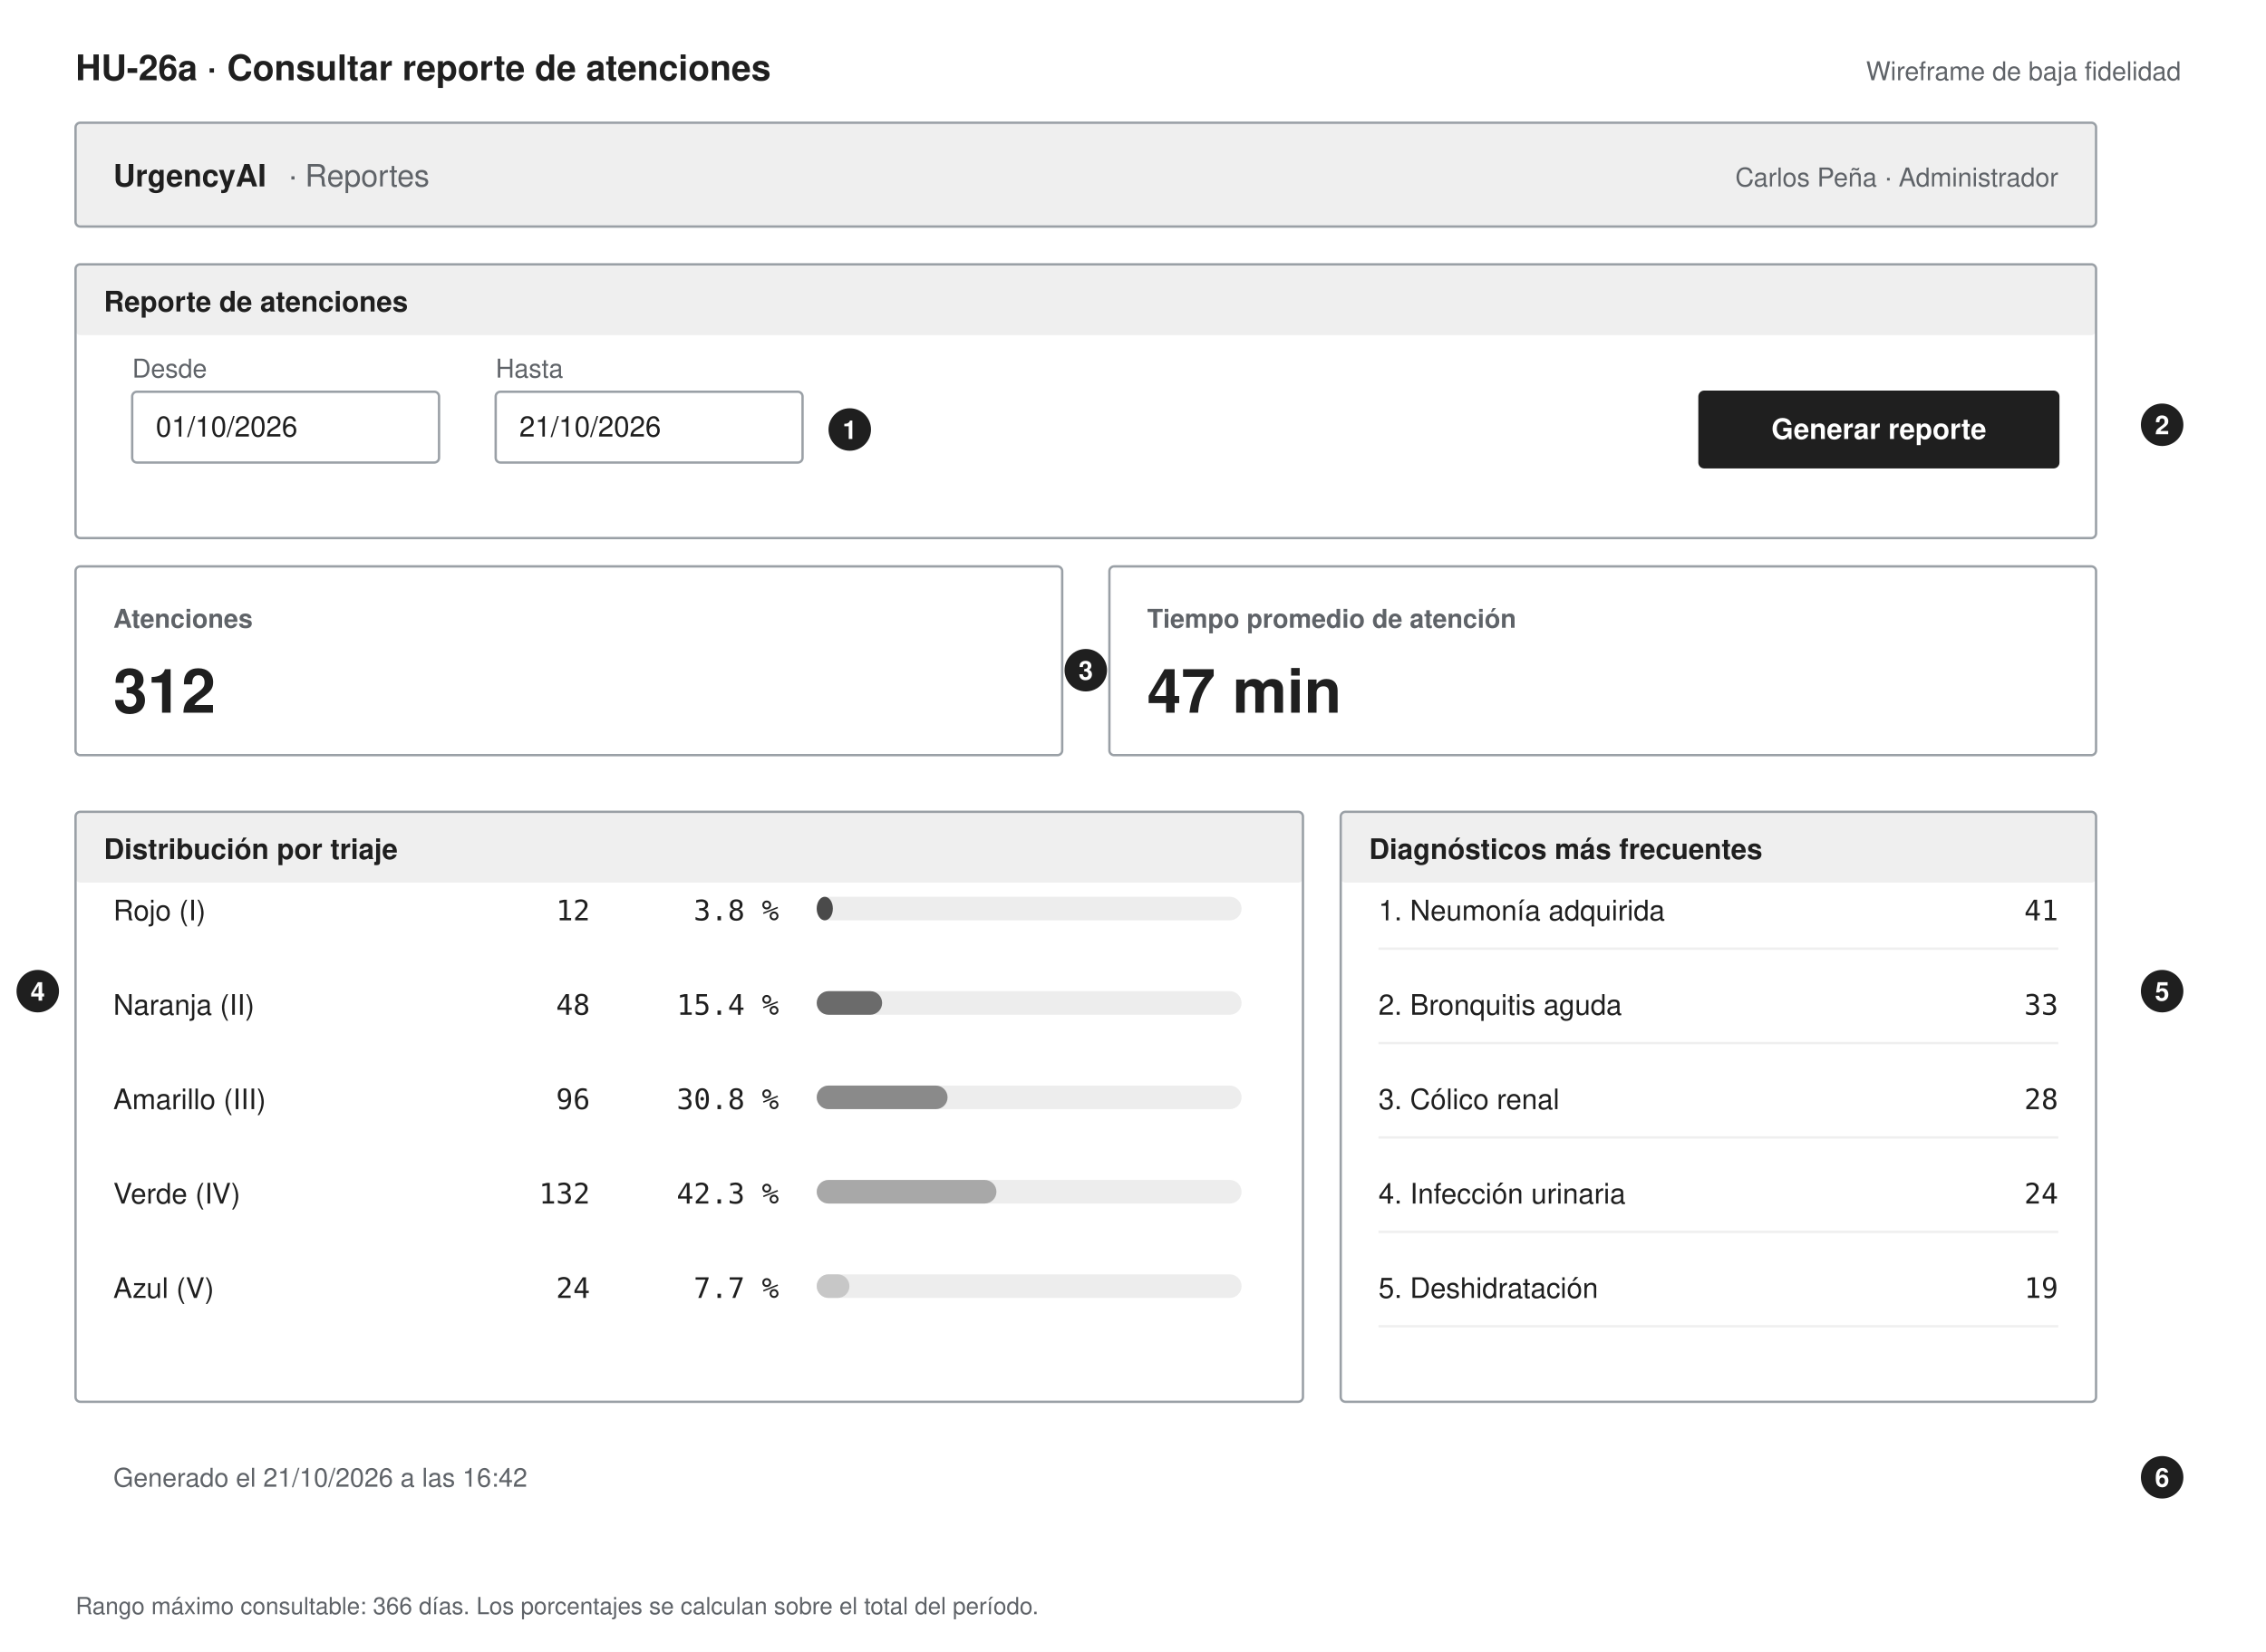
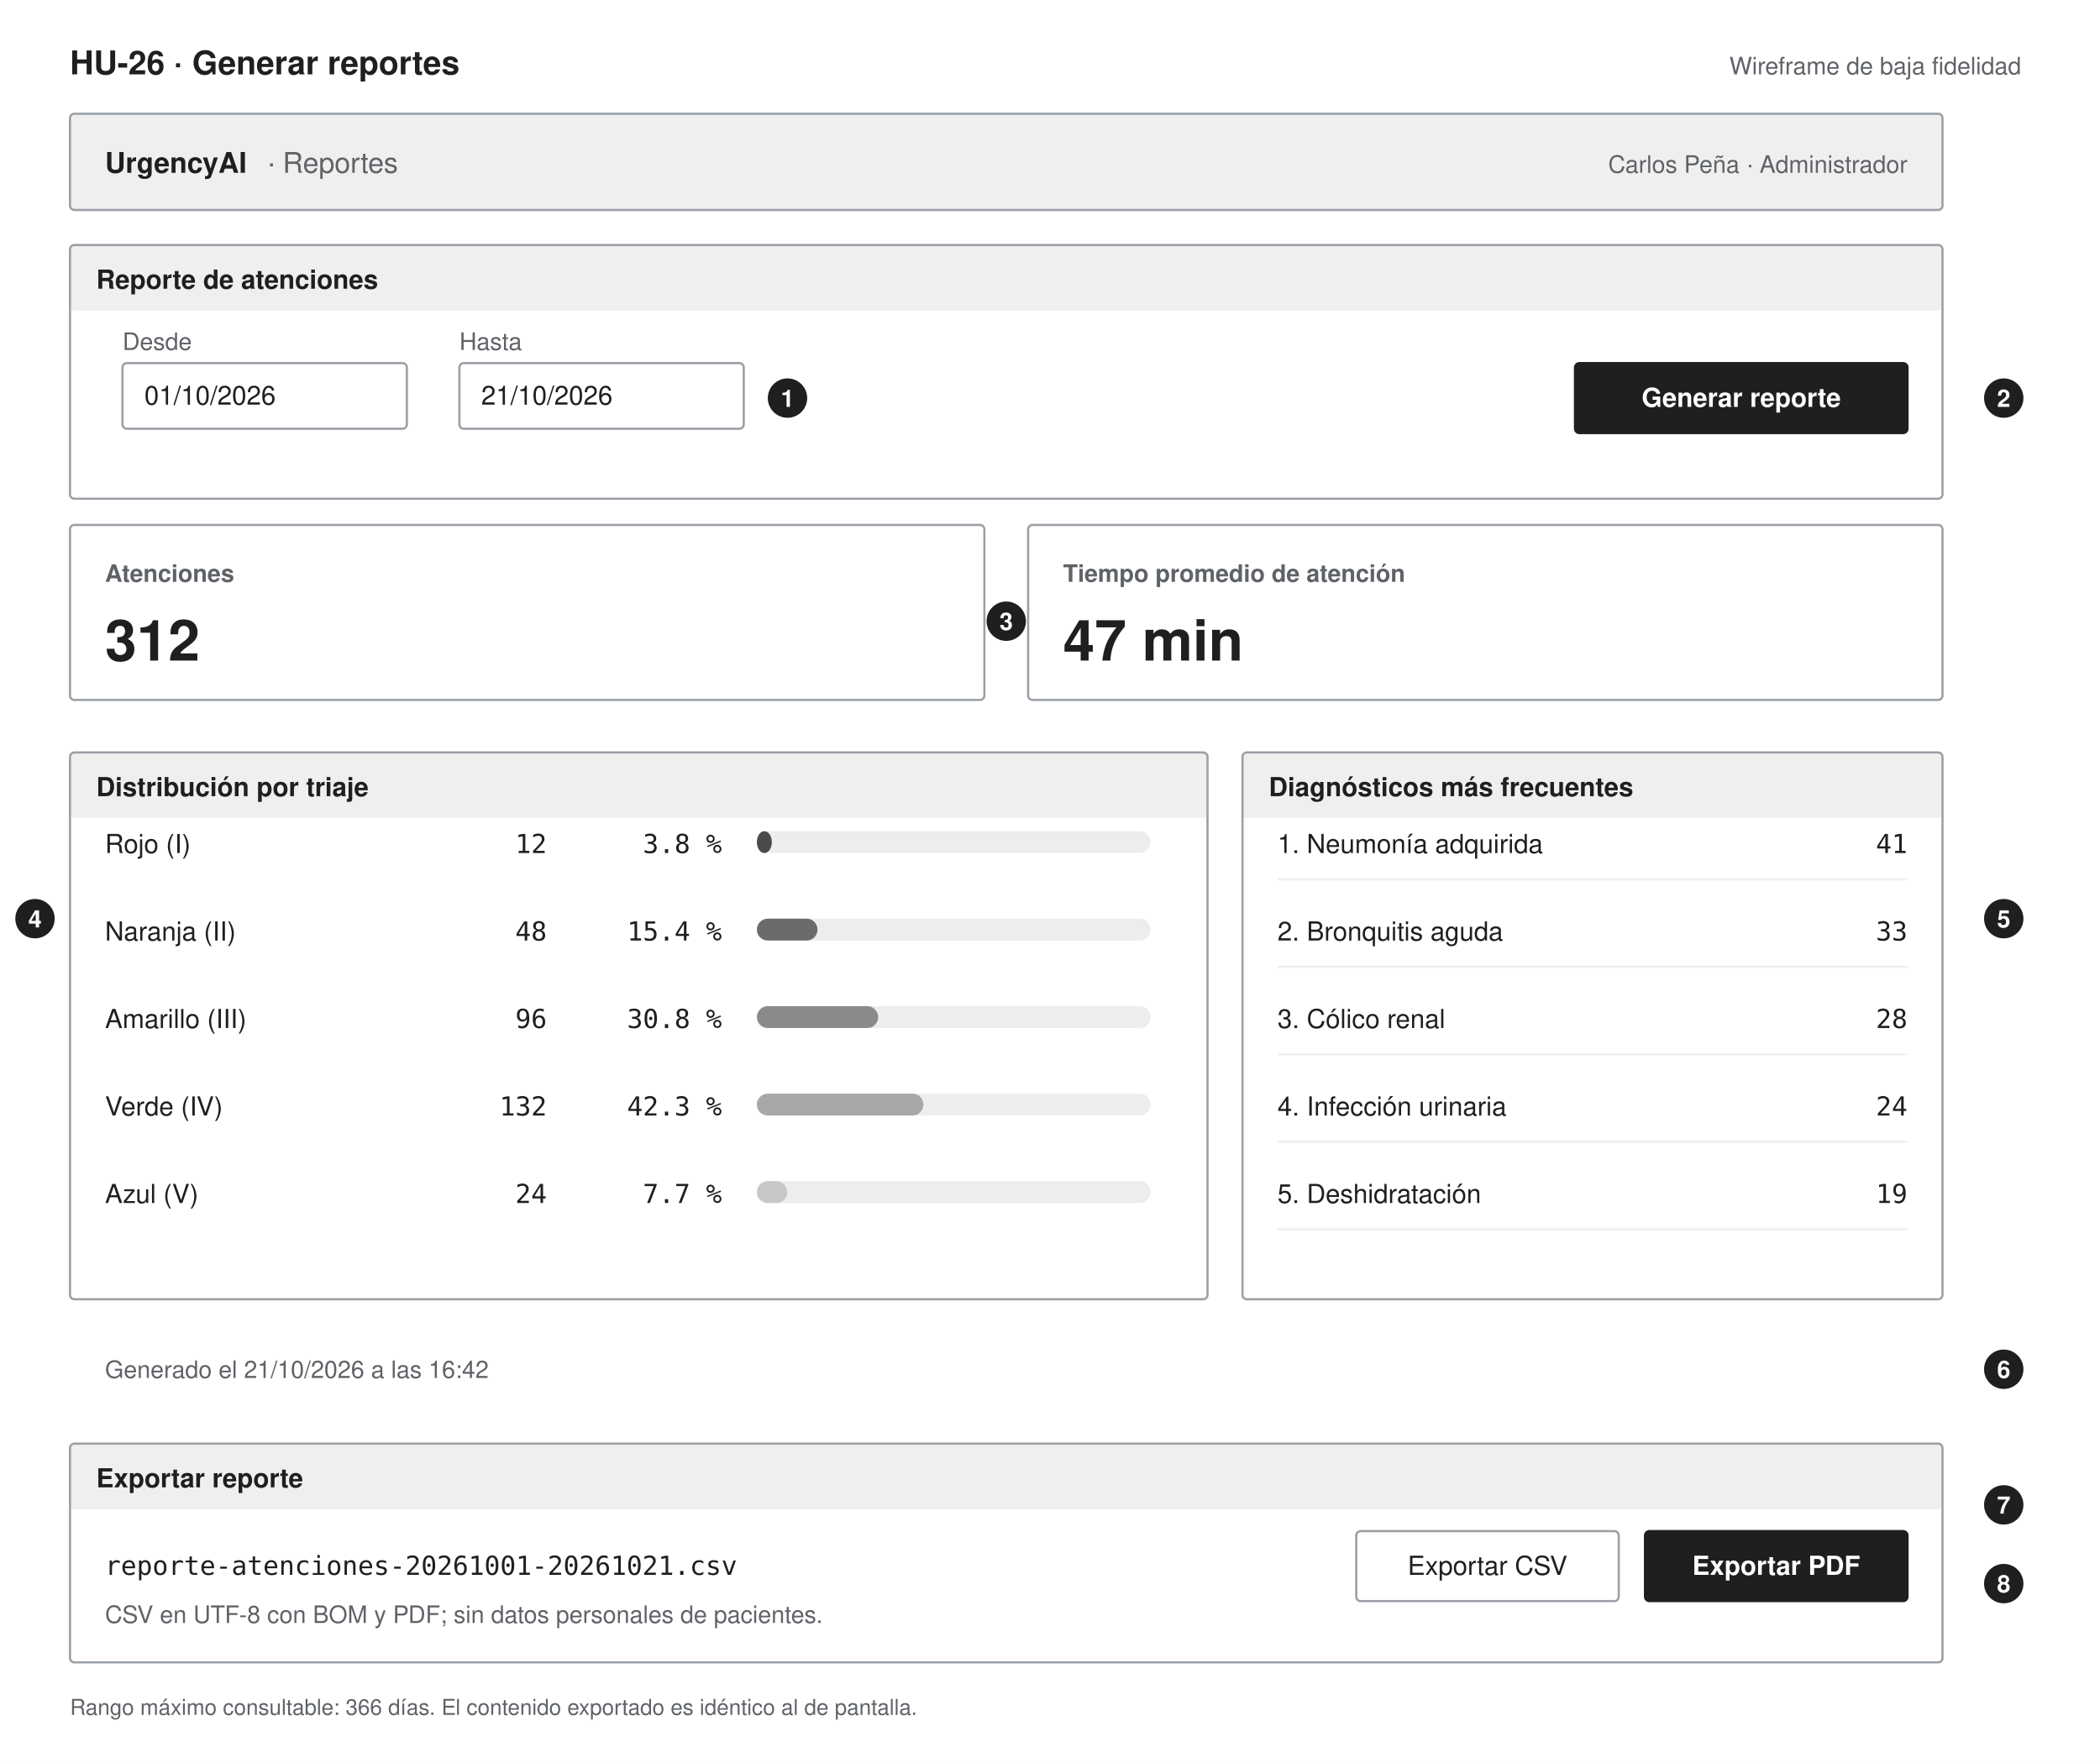
- <svg xmlns="http://www.w3.org/2000/svg" width="960" height="700" viewBox="0 0 960 700" role="img">
-   <rect width="960" height="700" fill="#FFFFFF" />
-   <text x="32" y="34" font-family="Helvetica Neue,Helvetica,Arial,sans-serif" font-size="15" font-weight="600" text-anchor="start" fill="#1F1F1F">HU-26a · Consultar reporte de atenciones</text>
+ <svg xmlns="http://www.w3.org/2000/svg" width="960" height="806" viewBox="0 0 960 806" role="img">
+   <rect width="960" height="806" fill="#FFFFFF" />
+   <text x="32" y="34" font-family="Helvetica Neue,Helvetica,Arial,sans-serif" font-size="15" font-weight="600" text-anchor="start" fill="#1F1F1F">HU-26 · Generar reportes</text>
  <text x="924" y="34" font-family="Helvetica Neue,Helvetica,Arial,sans-serif" font-size="11" font-weight="normal" text-anchor="end" fill="#5F6368">Wireframe de baja fidelidad</text>
  <rect x="32" y="52" width="856" height="44" rx="2" fill="#EFEFEF" stroke="#9AA0A6" stroke-width="1" />
  <text x="48" y="79" font-family="Helvetica Neue,Helvetica,Arial,sans-serif" font-size="13" font-weight="700" text-anchor="start" fill="#1F1F1F">UrgencyAI</text>
  <text x="122" y="79" font-family="Helvetica Neue,Helvetica,Arial,sans-serif" font-size="13" font-weight="normal" text-anchor="start" fill="#5F6368">· Reportes</text>
  <text x="872" y="79" font-family="Helvetica Neue,Helvetica,Arial,sans-serif" font-size="11" font-weight="normal" text-anchor="end" fill="#5F6368">Carlos Peña · Administrador</text>
  <rect x="32" y="112" width="856" height="116" rx="2" fill="#FFFFFF" stroke="none" stroke-width="1" />
  <rect x="32" y="112" width="856" height="30" rx="2" fill="#EFEFEF" stroke="none" stroke-width="1" />
+   <rect x="32" y="112" width="856" height="116" rx="2" fill="none" stroke="#9AA0A6" stroke-width="1" />
  <text x="44" y="132" font-family="Helvetica Neue,Helvetica,Arial,sans-serif" font-size="12" font-weight="600" text-anchor="start" fill="#1F1F1F">Reporte de atenciones</text>
-   <rect x="32" y="112" width="856" height="116" rx="2" fill="none" stroke="#9AA0A6" stroke-width="1" />
  <text x="56" y="160" font-family="Helvetica Neue,Helvetica,Arial,sans-serif" font-size="11" font-weight="normal" text-anchor="start" fill="#5F6368">Desde</text>
  <rect x="56" y="166" width="130" height="30" rx="2" fill="#FFFFFF" stroke="#9AA0A6" stroke-width="1" />
  <text x="66" y="185.0" font-family="Helvetica Neue,Helvetica,Arial,sans-serif" font-size="12" font-weight="normal" text-anchor="start" fill="#1F1F1F">01/10/2026</text>
  <text x="210" y="160" font-family="Helvetica Neue,Helvetica,Arial,sans-serif" font-size="11" font-weight="normal" text-anchor="start" fill="#5F6368">Hasta</text>
  <rect x="210" y="166" width="130" height="30" rx="2" fill="#FFFFFF" stroke="#9AA0A6" stroke-width="1" />
  <text x="220" y="185.0" font-family="Helvetica Neue,Helvetica,Arial,sans-serif" font-size="12" font-weight="normal" text-anchor="start" fill="#1F1F1F">21/10/2026</text>
  <rect x="720" y="166" width="152" height="32" rx="2" fill="#1F1F1F" stroke="#1F1F1F" stroke-width="1" />
  <text x="796.0" y="186.0" font-family="Helvetica Neue,Helvetica,Arial,sans-serif" font-size="12" font-weight="600" text-anchor="middle" fill="#FFFFFF">Generar reporte</text>
  <circle cx="360" cy="182" r="9" fill="#1F1F1F" />
  <text x="360" y="186" font-family="Helvetica Neue,Helvetica,Arial,sans-serif" font-size="11" font-weight="700" text-anchor="middle" fill="#FFFFFF">1</text>
-   <circle cx="916" cy="180" r="9" fill="#1F1F1F" />
-   <text x="916" y="184" font-family="Helvetica Neue,Helvetica,Arial,sans-serif" font-size="11" font-weight="700" text-anchor="middle" fill="#FFFFFF">2</text>
+   <circle cx="916" cy="182" r="9" fill="#1F1F1F" />
+   <text x="916" y="186" font-family="Helvetica Neue,Helvetica,Arial,sans-serif" font-size="11" font-weight="700" text-anchor="middle" fill="#FFFFFF">2</text>
  <rect x="32" y="240" width="418" height="80" rx="2" fill="#FFFFFF" stroke="#9AA0A6" stroke-width="1" />
  <text x="48" y="266" font-family="Helvetica Neue,Helvetica,Arial,sans-serif" font-size="11" font-weight="600" text-anchor="start" fill="#5F6368">Atenciones</text>
  <text x="48" y="302" font-family="Helvetica Neue,Helvetica,Arial,sans-serif" font-size="26" font-weight="600" text-anchor="start" fill="#1F1F1F">312</text>
  <rect x="470" y="240" width="418" height="80" rx="2" fill="#FFFFFF" stroke="#9AA0A6" stroke-width="1" />
  <text x="486" y="266" font-family="Helvetica Neue,Helvetica,Arial,sans-serif" font-size="11" font-weight="600" text-anchor="start" fill="#5F6368">Tiempo promedio de atención</text>
  <text x="486" y="302" font-family="Helvetica Neue,Helvetica,Arial,sans-serif" font-size="26" font-weight="600" text-anchor="start" fill="#1F1F1F">47 min</text>
  <circle cx="460" cy="284" r="9" fill="#1F1F1F" />
  <text x="460" y="288" font-family="Helvetica Neue,Helvetica,Arial,sans-serif" font-size="11" font-weight="700" text-anchor="middle" fill="#FFFFFF">3</text>
  <rect x="32" y="344" width="520" height="250" rx="2" fill="#FFFFFF" stroke="none" stroke-width="1" />
  <rect x="32" y="344" width="520" height="30" rx="2" fill="#EFEFEF" stroke="none" stroke-width="1" />
+   <rect x="32" y="344" width="520" height="250" rx="2" fill="none" stroke="#9AA0A6" stroke-width="1" />
  <text x="44" y="364" font-family="Helvetica Neue,Helvetica,Arial,sans-serif" font-size="12" font-weight="600" text-anchor="start" fill="#1F1F1F">Distribución por triaje</text>
-   <rect x="32" y="344" width="520" height="250" rx="2" fill="none" stroke="#9AA0A6" stroke-width="1" />
  <text x="48" y="390" font-family="Helvetica Neue,Helvetica,Arial,sans-serif" font-size="12" font-weight="normal" text-anchor="start" fill="#1F1F1F">Rojo (I)</text>
  <text x="250" y="390" font-family="SF Mono,Menlo,Consolas,monospace" font-size="12" font-weight="normal" text-anchor="end" fill="#1F1F1F">12</text>
  <text x="330" y="390" font-family="SF Mono,Menlo,Consolas,monospace" font-size="12" font-weight="normal" text-anchor="end" fill="#1F1F1F">3.8 %</text>
  <rect x="346" y="380" width="180" height="10" rx="5" fill="#EDEDED" stroke="none" stroke-width="0" />
  <rect x="346" y="380" width="6.84" height="10" rx="5" fill="#4A4A4A" stroke="none" stroke-width="0" />
  <text x="48" y="430" font-family="Helvetica Neue,Helvetica,Arial,sans-serif" font-size="12" font-weight="normal" text-anchor="start" fill="#1F1F1F">Naranja (II)</text>
  <text x="250" y="430" font-family="SF Mono,Menlo,Consolas,monospace" font-size="12" font-weight="normal" text-anchor="end" fill="#1F1F1F">48</text>
  <text x="330" y="430" font-family="SF Mono,Menlo,Consolas,monospace" font-size="12" font-weight="normal" text-anchor="end" fill="#1F1F1F">15.4 %</text>
  <rect x="346" y="420" width="180" height="10" rx="5" fill="#EDEDED" stroke="none" stroke-width="0" />
  <rect x="346" y="420" width="27.72" height="10" rx="5" fill="#6B6B6B" stroke="none" stroke-width="0" />
  <text x="48" y="470" font-family="Helvetica Neue,Helvetica,Arial,sans-serif" font-size="12" font-weight="normal" text-anchor="start" fill="#1F1F1F">Amarillo (III)</text>
  <text x="250" y="470" font-family="SF Mono,Menlo,Consolas,monospace" font-size="12" font-weight="normal" text-anchor="end" fill="#1F1F1F">96</text>
  <text x="330" y="470" font-family="SF Mono,Menlo,Consolas,monospace" font-size="12" font-weight="normal" text-anchor="end" fill="#1F1F1F">30.8 %</text>
  <rect x="346" y="460" width="180" height="10" rx="5" fill="#EDEDED" stroke="none" stroke-width="0" />
  <rect x="346" y="460" width="55.44" height="10" rx="5" fill="#8A8A8A" stroke="none" stroke-width="0" />
  <text x="48" y="510" font-family="Helvetica Neue,Helvetica,Arial,sans-serif" font-size="12" font-weight="normal" text-anchor="start" fill="#1F1F1F">Verde (IV)</text>
  <text x="250" y="510" font-family="SF Mono,Menlo,Consolas,monospace" font-size="12" font-weight="normal" text-anchor="end" fill="#1F1F1F">132</text>
  <text x="330" y="510" font-family="SF Mono,Menlo,Consolas,monospace" font-size="12" font-weight="normal" text-anchor="end" fill="#1F1F1F">42.3 %</text>
  <rect x="346" y="500" width="180" height="10" rx="5" fill="#EDEDED" stroke="none" stroke-width="0" />
  <rect x="346" y="500" width="76.14" height="10" rx="5" fill="#A8A8A8" stroke="none" stroke-width="0" />
  <text x="48" y="550" font-family="Helvetica Neue,Helvetica,Arial,sans-serif" font-size="12" font-weight="normal" text-anchor="start" fill="#1F1F1F">Azul (V)</text>
  <text x="250" y="550" font-family="SF Mono,Menlo,Consolas,monospace" font-size="12" font-weight="normal" text-anchor="end" fill="#1F1F1F">24</text>
  <text x="330" y="550" font-family="SF Mono,Menlo,Consolas,monospace" font-size="12" font-weight="normal" text-anchor="end" fill="#1F1F1F">7.7 %</text>
  <rect x="346" y="540" width="180" height="10" rx="5" fill="#EDEDED" stroke="none" stroke-width="0" />
  <rect x="346" y="540" width="13.86" height="10" rx="5" fill="#C7C7C7" stroke="none" stroke-width="0" />
  <circle cx="16" cy="420" r="9" fill="#1F1F1F" />
  <text x="16" y="424" font-family="Helvetica Neue,Helvetica,Arial,sans-serif" font-size="11" font-weight="700" text-anchor="middle" fill="#FFFFFF">4</text>
  <rect x="568" y="344" width="320" height="250" rx="2" fill="#FFFFFF" stroke="none" stroke-width="1" />
  <rect x="568" y="344" width="320" height="30" rx="2" fill="#EFEFEF" stroke="none" stroke-width="1" />
+   <rect x="568" y="344" width="320" height="250" rx="2" fill="none" stroke="#9AA0A6" stroke-width="1" />
  <text x="580" y="364" font-family="Helvetica Neue,Helvetica,Arial,sans-serif" font-size="12" font-weight="600" text-anchor="start" fill="#1F1F1F">Diagnósticos más frecuentes</text>
-   <rect x="568" y="344" width="320" height="250" rx="2" fill="none" stroke="#9AA0A6" stroke-width="1" />
  <text x="584" y="390" font-family="Helvetica Neue,Helvetica,Arial,sans-serif" font-size="12" font-weight="normal" text-anchor="start" fill="#1F1F1F">1. Neumonía adquirida</text>
  <text x="872" y="390" font-family="SF Mono,Menlo,Consolas,monospace" font-size="12" font-weight="normal" text-anchor="end" fill="#1F1F1F">41</text>
  <line x1="584" y1="402" x2="872" y2="402" stroke="#EFEFEF" stroke-width="1" />
  <text x="584" y="430" font-family="Helvetica Neue,Helvetica,Arial,sans-serif" font-size="12" font-weight="normal" text-anchor="start" fill="#1F1F1F">2. Bronquitis aguda</text>
  <text x="872" y="430" font-family="SF Mono,Menlo,Consolas,monospace" font-size="12" font-weight="normal" text-anchor="end" fill="#1F1F1F">33</text>
  <line x1="584" y1="442" x2="872" y2="442" stroke="#EFEFEF" stroke-width="1" />
  <text x="584" y="470" font-family="Helvetica Neue,Helvetica,Arial,sans-serif" font-size="12" font-weight="normal" text-anchor="start" fill="#1F1F1F">3. Cólico renal</text>
  <text x="872" y="470" font-family="SF Mono,Menlo,Consolas,monospace" font-size="12" font-weight="normal" text-anchor="end" fill="#1F1F1F">28</text>
  <line x1="584" y1="482" x2="872" y2="482" stroke="#EFEFEF" stroke-width="1" />
  <text x="584" y="510" font-family="Helvetica Neue,Helvetica,Arial,sans-serif" font-size="12" font-weight="normal" text-anchor="start" fill="#1F1F1F">4. Infección urinaria</text>
  <text x="872" y="510" font-family="SF Mono,Menlo,Consolas,monospace" font-size="12" font-weight="normal" text-anchor="end" fill="#1F1F1F">24</text>
  <line x1="584" y1="522" x2="872" y2="522" stroke="#EFEFEF" stroke-width="1" />
  <text x="584" y="550" font-family="Helvetica Neue,Helvetica,Arial,sans-serif" font-size="12" font-weight="normal" text-anchor="start" fill="#1F1F1F">5. Deshidratación</text>
  <text x="872" y="550" font-family="SF Mono,Menlo,Consolas,monospace" font-size="12" font-weight="normal" text-anchor="end" fill="#1F1F1F">19</text>
  <line x1="584" y1="562" x2="872" y2="562" stroke="#EFEFEF" stroke-width="1" />
  <circle cx="916" cy="420" r="9" fill="#1F1F1F" />
  <text x="916" y="424" font-family="Helvetica Neue,Helvetica,Arial,sans-serif" font-size="11" font-weight="700" text-anchor="middle" fill="#FFFFFF">5</text>
  <text x="48" y="630" font-family="Helvetica Neue,Helvetica,Arial,sans-serif" font-size="11" font-weight="normal" text-anchor="start" fill="#5F6368">Generado el 21/10/2026 a las 16:42</text>
  <circle cx="916" cy="626" r="9" fill="#1F1F1F" />
  <text x="916" y="630" font-family="Helvetica Neue,Helvetica,Arial,sans-serif" font-size="11" font-weight="700" text-anchor="middle" fill="#FFFFFF">6</text>
-   <text x="32" y="684" font-family="Helvetica Neue,Helvetica,Arial,sans-serif" font-size="10" font-weight="normal" text-anchor="start" fill="#5F6368">Rango máximo consultable: 366 días. Los porcentajes se calculan sobre el total del período.</text>
+   <rect x="32" y="660" width="856" height="100" rx="2" fill="#FFFFFF" stroke="none" stroke-width="1" />
+   <rect x="32" y="660" width="856" height="30" rx="2" fill="#EFEFEF" stroke="none" stroke-width="1" />
+   <rect x="32" y="660" width="856" height="100" rx="2" fill="none" stroke="#9AA0A6" stroke-width="1" />
+   <text x="44" y="680" font-family="Helvetica Neue,Helvetica,Arial,sans-serif" font-size="12" font-weight="600" text-anchor="start" fill="#1F1F1F">Exportar reporte</text>
+   <text x="48" y="720" font-family="SF Mono,Menlo,Consolas,monospace" font-size="12" font-weight="normal" text-anchor="start" fill="#1F1F1F">reporte-atenciones-20261001-20261021.csv</text>
+   <text x="48" y="742" font-family="Helvetica Neue,Helvetica,Arial,sans-serif" font-size="11" font-weight="normal" text-anchor="start" fill="#5F6368">CSV en UTF-8 con BOM y PDF; sin datos personales de pacientes.</text>
+   <rect x="620" y="700" width="120" height="32" rx="2" fill="#FFFFFF" stroke="#9AA0A6" stroke-width="1" />
+   <text x="680.0" y="720.0" font-family="Helvetica Neue,Helvetica,Arial,sans-serif" font-size="12" font-weight="normal" text-anchor="middle" fill="#1F1F1F">Exportar CSV</text>
+   <rect x="752" y="700" width="120" height="32" rx="2" fill="#1F1F1F" stroke="#1F1F1F" stroke-width="1" />
+   <text x="812.0" y="720.0" font-family="Helvetica Neue,Helvetica,Arial,sans-serif" font-size="12" font-weight="600" text-anchor="middle" fill="#FFFFFF">Exportar PDF</text>
+   <circle cx="916" cy="688" r="9" fill="#1F1F1F" />
+   <text x="916" y="692" font-family="Helvetica Neue,Helvetica,Arial,sans-serif" font-size="11" font-weight="700" text-anchor="middle" fill="#FFFFFF">7</text>
+   <circle cx="916" cy="724" r="9" fill="#1F1F1F" />
+   <text x="916" y="728" font-family="Helvetica Neue,Helvetica,Arial,sans-serif" font-size="11" font-weight="700" text-anchor="middle" fill="#FFFFFF">8</text>
+   <text x="32" y="784" font-family="Helvetica Neue,Helvetica,Arial,sans-serif" font-size="10" font-weight="normal" text-anchor="start" fill="#5F6368">Rango máximo consultable: 366 días. El contenido exportado es idéntico al de pantalla.</text>
</svg>
